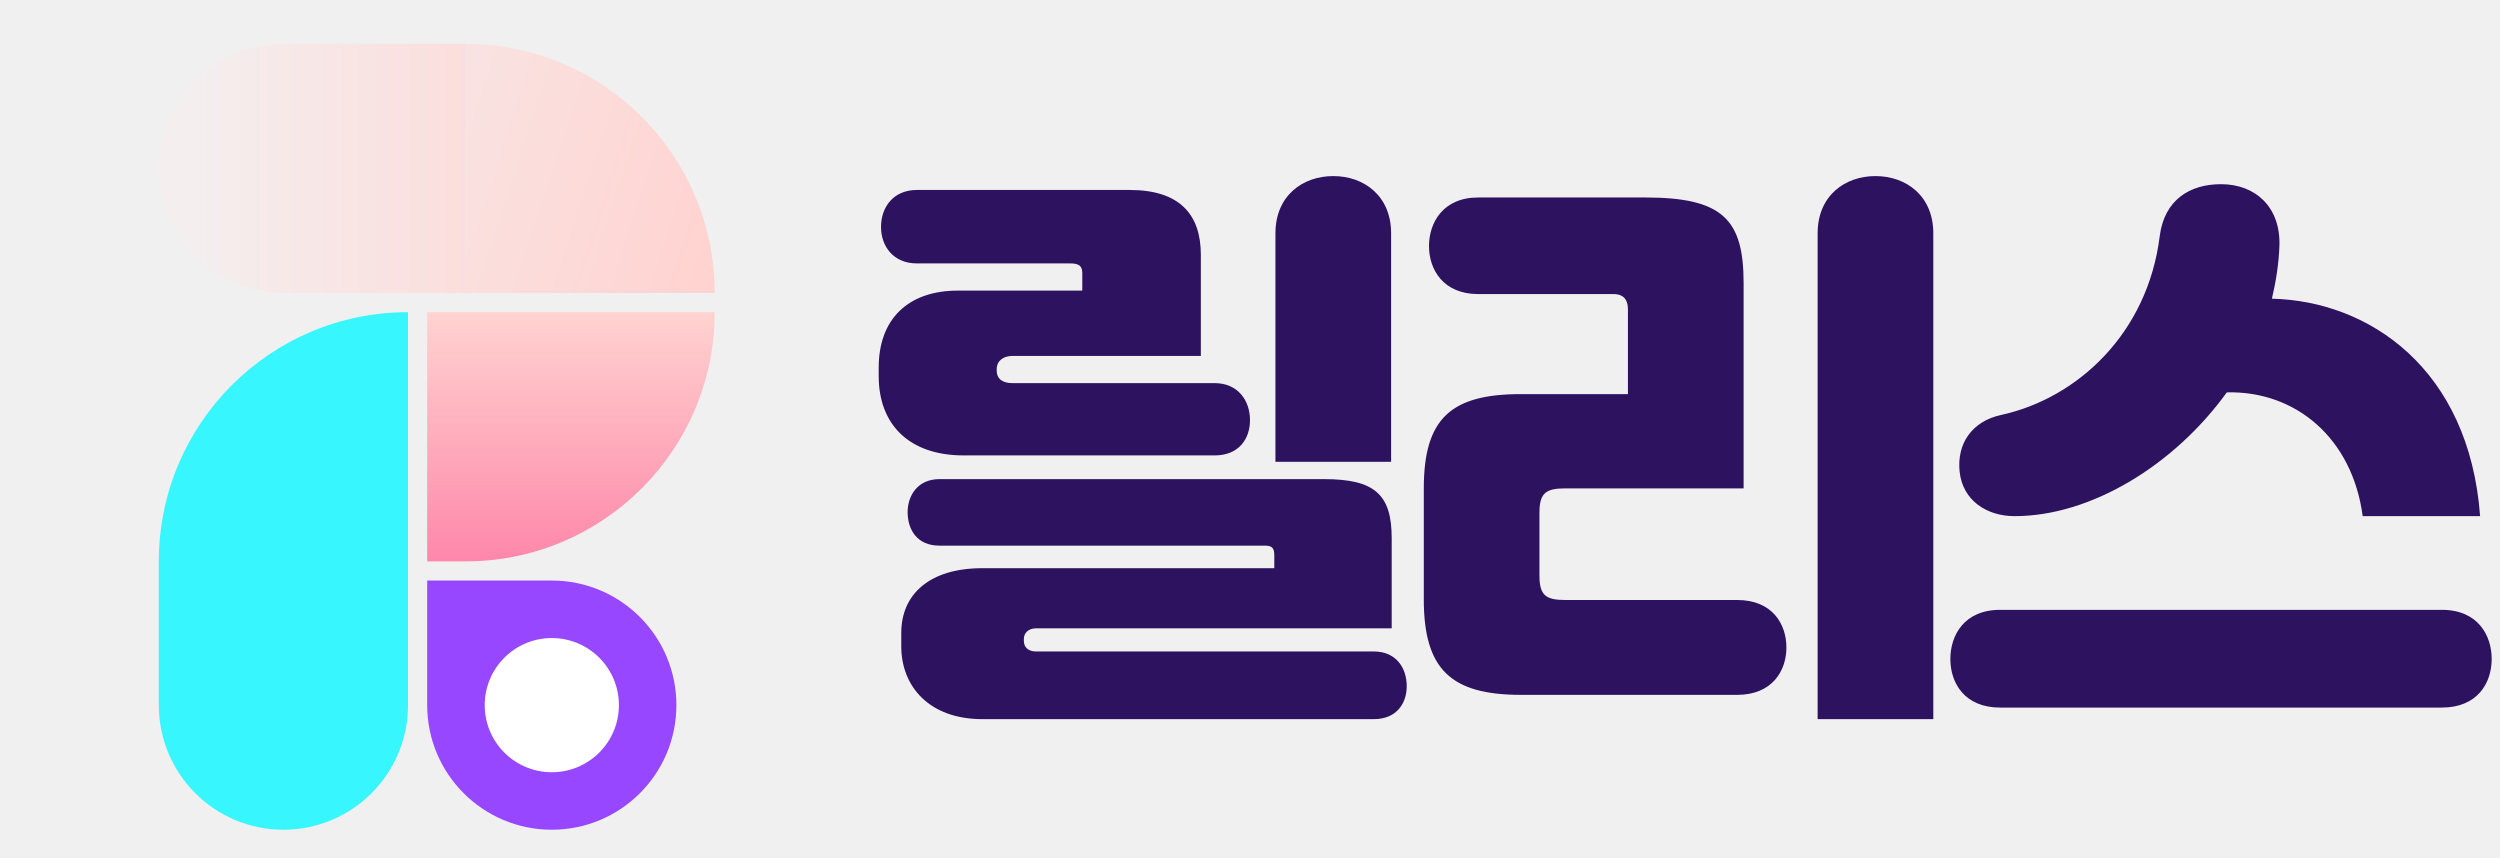
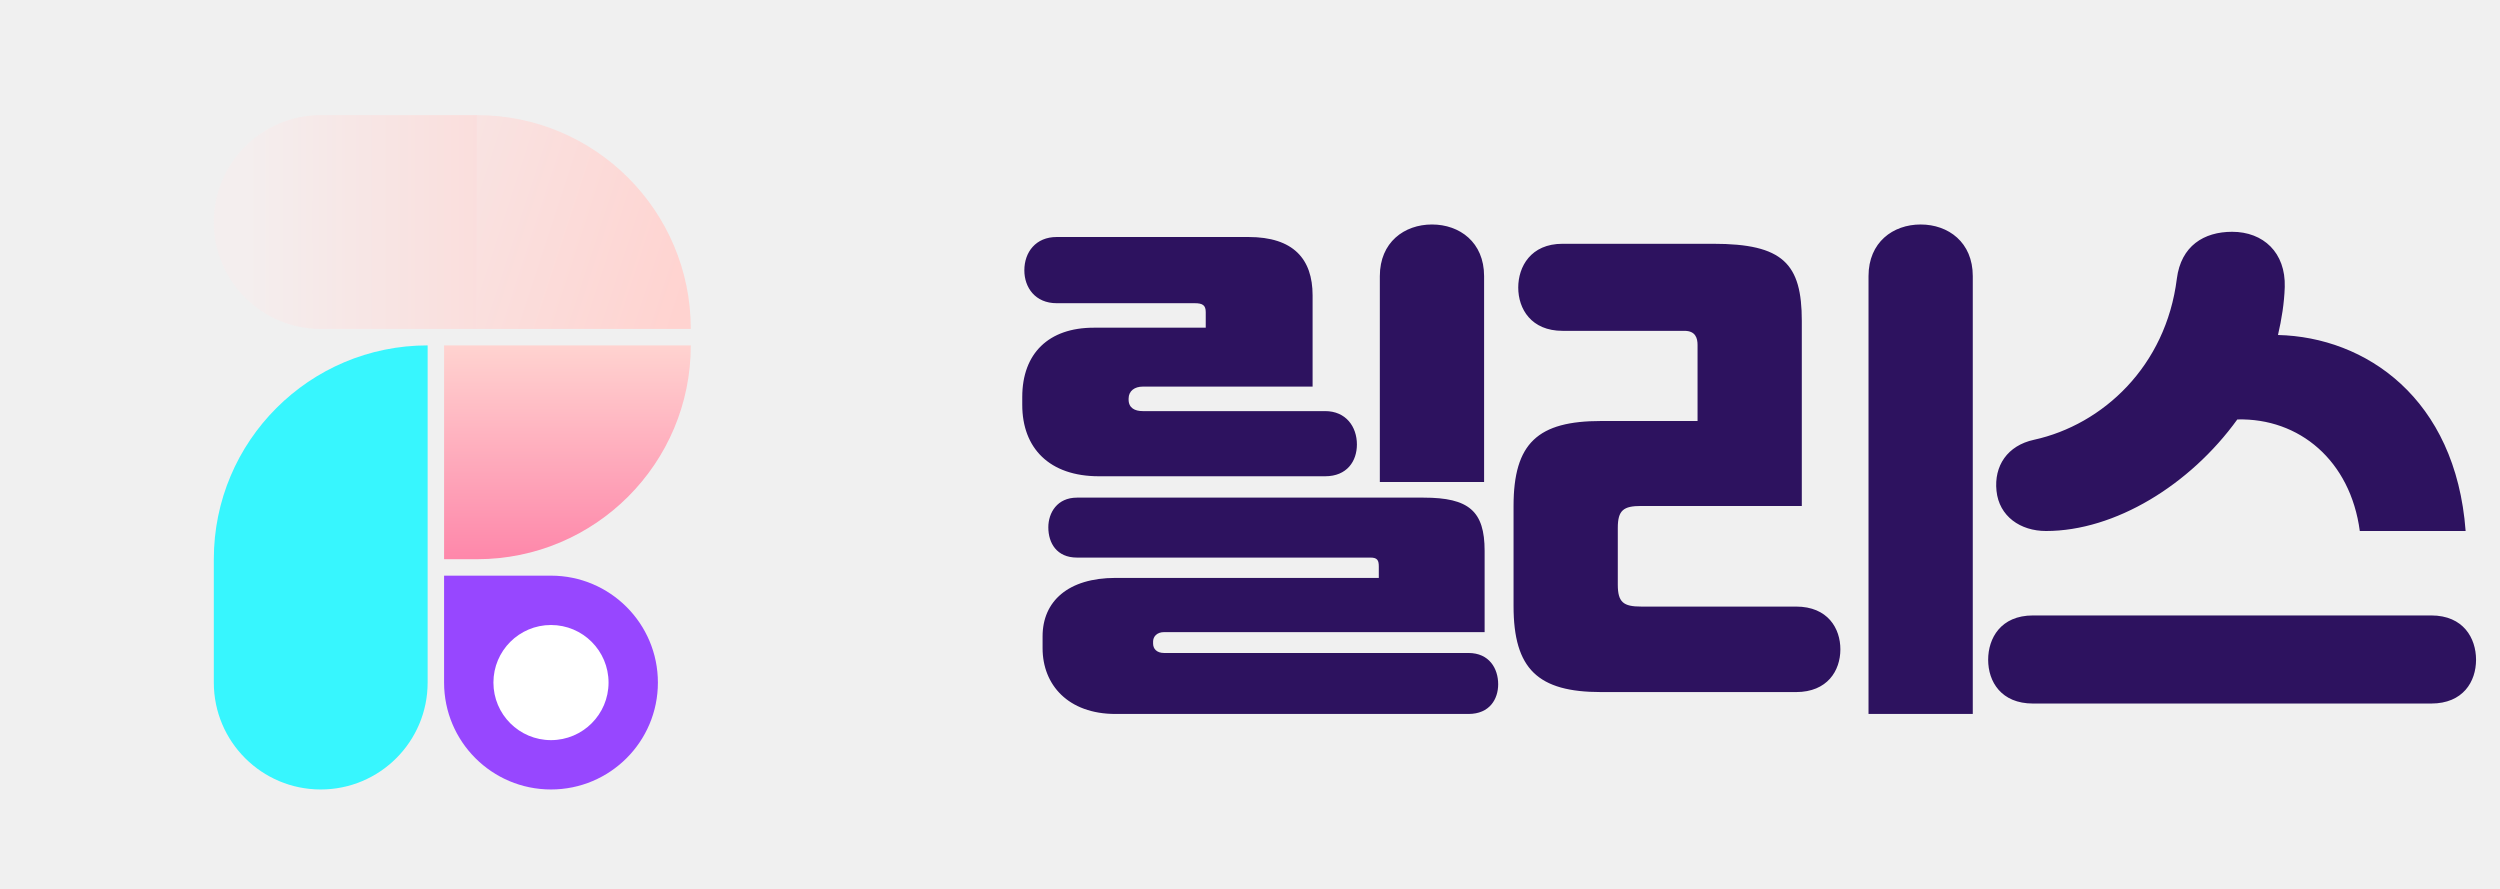
- <svg xmlns="http://www.w3.org/2000/svg" width="137" height="47" viewBox="0 0 137 47" fill="none">
-   <path d="M76.233 25.305H69.894V12.787C69.894 10.727 71.384 9.649 73.064 9.649C74.743 9.649 76.233 10.727 76.233 12.787V25.305ZM66.567 24.957H52.812C49.801 24.957 48.153 23.245 48.153 20.615V20.14C48.153 17.477 49.77 15.925 52.495 15.925H59.309V14.974C59.309 14.562 59.119 14.435 58.644 14.435H50.245C48.946 14.435 48.28 13.484 48.28 12.438C48.28 11.329 48.977 10.41 50.245 10.41H61.908C64.633 10.41 65.806 11.741 65.806 13.96V19.506H55.474C54.999 19.506 54.619 19.759 54.619 20.235V20.298C54.619 20.805 54.999 20.995 55.474 20.995H66.567C67.834 20.995 68.5 21.946 68.5 23.024C68.5 24.038 67.898 24.957 66.567 24.957ZM75.282 39.409H53.826C50.942 39.409 49.389 37.634 49.389 35.415V34.686C49.389 32.563 50.942 31.137 53.826 31.137H69.831V30.44C69.831 30.059 69.736 29.901 69.324 29.901H51.481C50.245 29.901 49.738 29.014 49.738 28.063C49.738 27.175 50.277 26.256 51.481 26.256H72.557C75.314 26.256 76.265 27.08 76.265 29.489V34.433H56.774C56.33 34.433 56.108 34.718 56.108 35.003V35.13C56.108 35.447 56.33 35.701 56.774 35.701H75.282C76.55 35.701 77.089 36.651 77.089 37.602C77.089 38.489 76.582 39.409 75.282 39.409ZM105.945 39.409H99.606V12.787C99.606 10.727 101.096 9.649 102.775 9.649C104.455 9.649 105.945 10.727 105.945 12.787V39.409ZM95.201 38.078H83.348C79.513 38.078 78.024 36.683 78.024 32.848V26.763C78.024 22.928 79.513 21.597 83.348 21.597H89.211V16.97C89.211 16.558 89.084 16.115 88.419 16.115H81.003C79.101 16.115 78.309 14.784 78.309 13.484C78.309 12.216 79.069 10.822 81.003 10.822H90.162C94.409 10.822 95.55 12.026 95.55 15.512V26.763H85.788C84.711 26.763 84.362 27.017 84.362 28.094V31.549C84.362 32.626 84.711 32.88 85.788 32.88H95.201C97.134 32.88 97.895 34.211 97.895 35.479C97.895 36.778 97.103 38.078 95.201 38.078ZM110.398 28.285C108.845 28.285 107.545 27.397 107.387 25.844C107.228 24.323 108.052 23.087 109.669 22.738C113.852 21.819 117.687 18.27 118.352 12.945C118.606 10.949 120 10.093 121.712 10.093C123.613 10.093 124.976 11.361 124.913 13.452C124.881 14.435 124.723 15.417 124.501 16.368C129.825 16.495 135.308 20.203 135.91 28.285H129.476C128.906 24.006 125.8 21.407 122.029 21.502C119.145 25.496 114.581 28.285 110.398 28.285ZM109.605 33.419H133.818C135.783 33.419 136.544 34.813 136.544 36.113C136.544 37.444 135.752 38.775 133.818 38.775H109.605C107.672 38.775 106.88 37.444 106.88 36.113C106.88 34.813 107.64 33.419 109.605 33.419Z" fill="#2D125F" />
-   <path d="M8.703 30.763C8.703 23.221 14.817 17.107 22.359 17.107V38.641C22.359 42.412 19.302 45.469 15.531 45.469C11.76 45.469 8.703 42.412 8.703 38.641V30.763Z" fill="#37F6FE" />
-   <path d="M25.51 2.401C33.052 2.401 39.166 8.515 39.166 16.057H25.51V2.401Z" fill="url(#paint0_linear_513_1352)" />
-   <path d="M8.703 9.229C8.703 5.458 11.76 2.401 15.531 2.401H25.51V16.057H15.531C11.76 16.057 8.703 13 8.703 9.229Z" fill="url(#paint1_linear_513_1352)" />
-   <path d="M39.166 17.107C39.166 24.649 33.052 30.763 25.51 30.763L23.409 30.763L23.409 17.107L39.166 17.107Z" fill="url(#paint2_linear_513_1352)" />
-   <path d="M23.41 31.814H30.238C34.009 31.814 37.066 34.87 37.066 38.641C37.066 42.412 34.009 45.469 30.238 45.469C26.467 45.469 23.41 42.412 23.41 38.641V31.814Z" fill="#9747FF" />
-   <circle cx="30.239" cy="38.642" r="3.677" fill="white" />
+ <svg xmlns="http://www.w3.org/2000/svg" width="152" height="54" viewBox="0 0 152 54" fill="none">
+   <path d="M90.233 29.305H83.894V16.787C83.894 14.727 85.384 13.649 87.064 13.649C88.743 13.649 90.233 14.727 90.233 16.787V29.305ZM80.567 28.957H66.812C63.801 28.957 62.153 27.245 62.153 24.615V24.14C62.153 21.477 63.77 19.924 66.495 19.924H73.309V18.974C73.309 18.562 73.119 18.435 72.644 18.435H64.245C62.946 18.435 62.28 17.484 62.28 16.438C62.28 15.329 62.977 14.41 64.245 14.41H75.908C78.633 14.41 79.806 15.741 79.806 17.959V23.506H69.474C68.999 23.506 68.619 23.759 68.619 24.235V24.298C68.619 24.805 68.999 24.995 69.474 24.995H80.567C81.834 24.995 82.5 25.946 82.5 27.024C82.5 28.038 81.898 28.957 80.567 28.957ZM89.282 43.409H67.826C64.942 43.409 63.389 41.634 63.389 39.415V38.686C63.389 36.563 64.942 35.137 67.826 35.137H83.831V34.44C83.831 34.059 83.736 33.901 83.324 33.901H65.481C64.245 33.901 63.738 33.014 63.738 32.063C63.738 31.175 64.277 30.256 65.481 30.256H86.557C89.314 30.256 90.265 31.08 90.265 33.489V38.433H70.774C70.33 38.433 70.108 38.718 70.108 39.003V39.13C70.108 39.447 70.33 39.701 70.774 39.701H89.282C90.55 39.701 91.089 40.651 91.089 41.602C91.089 42.489 90.582 43.409 89.282 43.409ZM119.945 43.409H113.606V16.787C113.606 14.727 115.096 13.649 116.775 13.649C118.455 13.649 119.945 14.727 119.945 16.787V43.409ZM109.201 42.078H97.348C93.513 42.078 92.024 40.683 92.024 36.848V30.763C92.024 26.928 93.513 25.597 97.348 25.597H103.211V20.97C103.211 20.558 103.084 20.115 102.419 20.115H95.003C93.101 20.115 92.309 18.784 92.309 17.484C92.309 16.216 93.069 14.822 95.003 14.822H104.162C108.409 14.822 109.55 16.026 109.55 19.512V30.763H99.788C98.711 30.763 98.362 31.017 98.362 32.094V35.549C98.362 36.626 98.711 36.88 99.788 36.88H109.201C111.134 36.88 111.895 38.211 111.895 39.479C111.895 40.778 111.102 42.078 109.201 42.078ZM124.398 32.285C122.845 32.285 121.545 31.397 121.387 29.844C121.228 28.323 122.052 27.087 123.669 26.738C127.852 25.819 131.687 22.27 132.352 16.945C132.606 14.949 134 14.093 135.712 14.093C137.613 14.093 138.976 15.361 138.913 17.452C138.881 18.435 138.723 19.417 138.501 20.368C143.825 20.495 149.308 24.203 149.91 32.285H143.476C142.906 28.006 139.8 25.407 136.029 25.502C133.145 29.496 128.581 32.285 124.398 32.285ZM123.605 37.419H147.818C149.783 37.419 150.544 38.813 150.544 40.113C150.544 41.444 149.752 42.775 147.818 42.775H123.605C121.672 42.775 120.88 41.444 120.88 40.113C120.88 38.813 121.64 37.419 123.605 37.419Z" fill="#2D125F" />
+   <path d="M13 34C13 26.82 18.82 21 26 21V41.5C26 45.09 23.09 48 19.5 48C15.91 48 13 45.09 13 41.5V34Z" fill="#37F6FE" />
+   <path d="M29 7C36.18 7 42 12.82 42 20H29V7Z" fill="url(#paint0_linear_20_42)" />
+   <path d="M13 13.5C13 9.91 15.91 7 19.5 7H29V20H19.5C15.91 20 13 17.09 13 13.5Z" fill="url(#paint1_linear_20_42)" />
+   <path d="M42 21C42 28.18 36.18 34 29 34L27 34L27 21L42 21Z" fill="url(#paint2_linear_20_42)" />
+   <path d="M27 35H33.5C37.09 35 40 37.91 40 41.5C40 45.09 37.09 48 33.5 48C29.91 48 27 45.09 27 41.5V35Z" fill="#9747FF" />
+   <circle cx="33.5" cy="41.5" r="3.5" fill="white" />
  <defs>
-     <linearGradient id="paint0_linear_513_1352" x1="12.379" y1="7.653" x2="38.115" y2="16.057" gradientUnits="userSpaceOnUse">
+     <linearGradient id="paint0_linear_20_42" x1="16.5" y1="12" x2="41" y2="20" gradientUnits="userSpaceOnUse">
      <stop stop-color="#F4EEEE" />
      <stop offset="1" stop-color="#FFD3D0" />
    </linearGradient>
-     <linearGradient id="paint1_linear_513_1352" x1="10.804" y1="8.178" x2="36.015" y2="8.178" gradientUnits="userSpaceOnUse">
+     <linearGradient id="paint1_linear_20_42" x1="15" y1="12.5" x2="39" y2="12.5" gradientUnits="userSpaceOnUse">
      <stop stop-color="#F4EEEE" />
      <stop offset="1" stop-color="#FFD3D0" />
    </linearGradient>
-     <linearGradient id="paint2_linear_513_1352" x1="31.288" y1="17.107" x2="31.288" y2="30.763" gradientUnits="userSpaceOnUse">
+     <linearGradient id="paint2_linear_20_42" x1="34.5" y1="21" x2="34.5" y2="34" gradientUnits="userSpaceOnUse">
      <stop stop-color="#FFD3D0" />
      <stop offset="1" stop-color="#FE87AA" />
    </linearGradient>
  </defs>
</svg>
